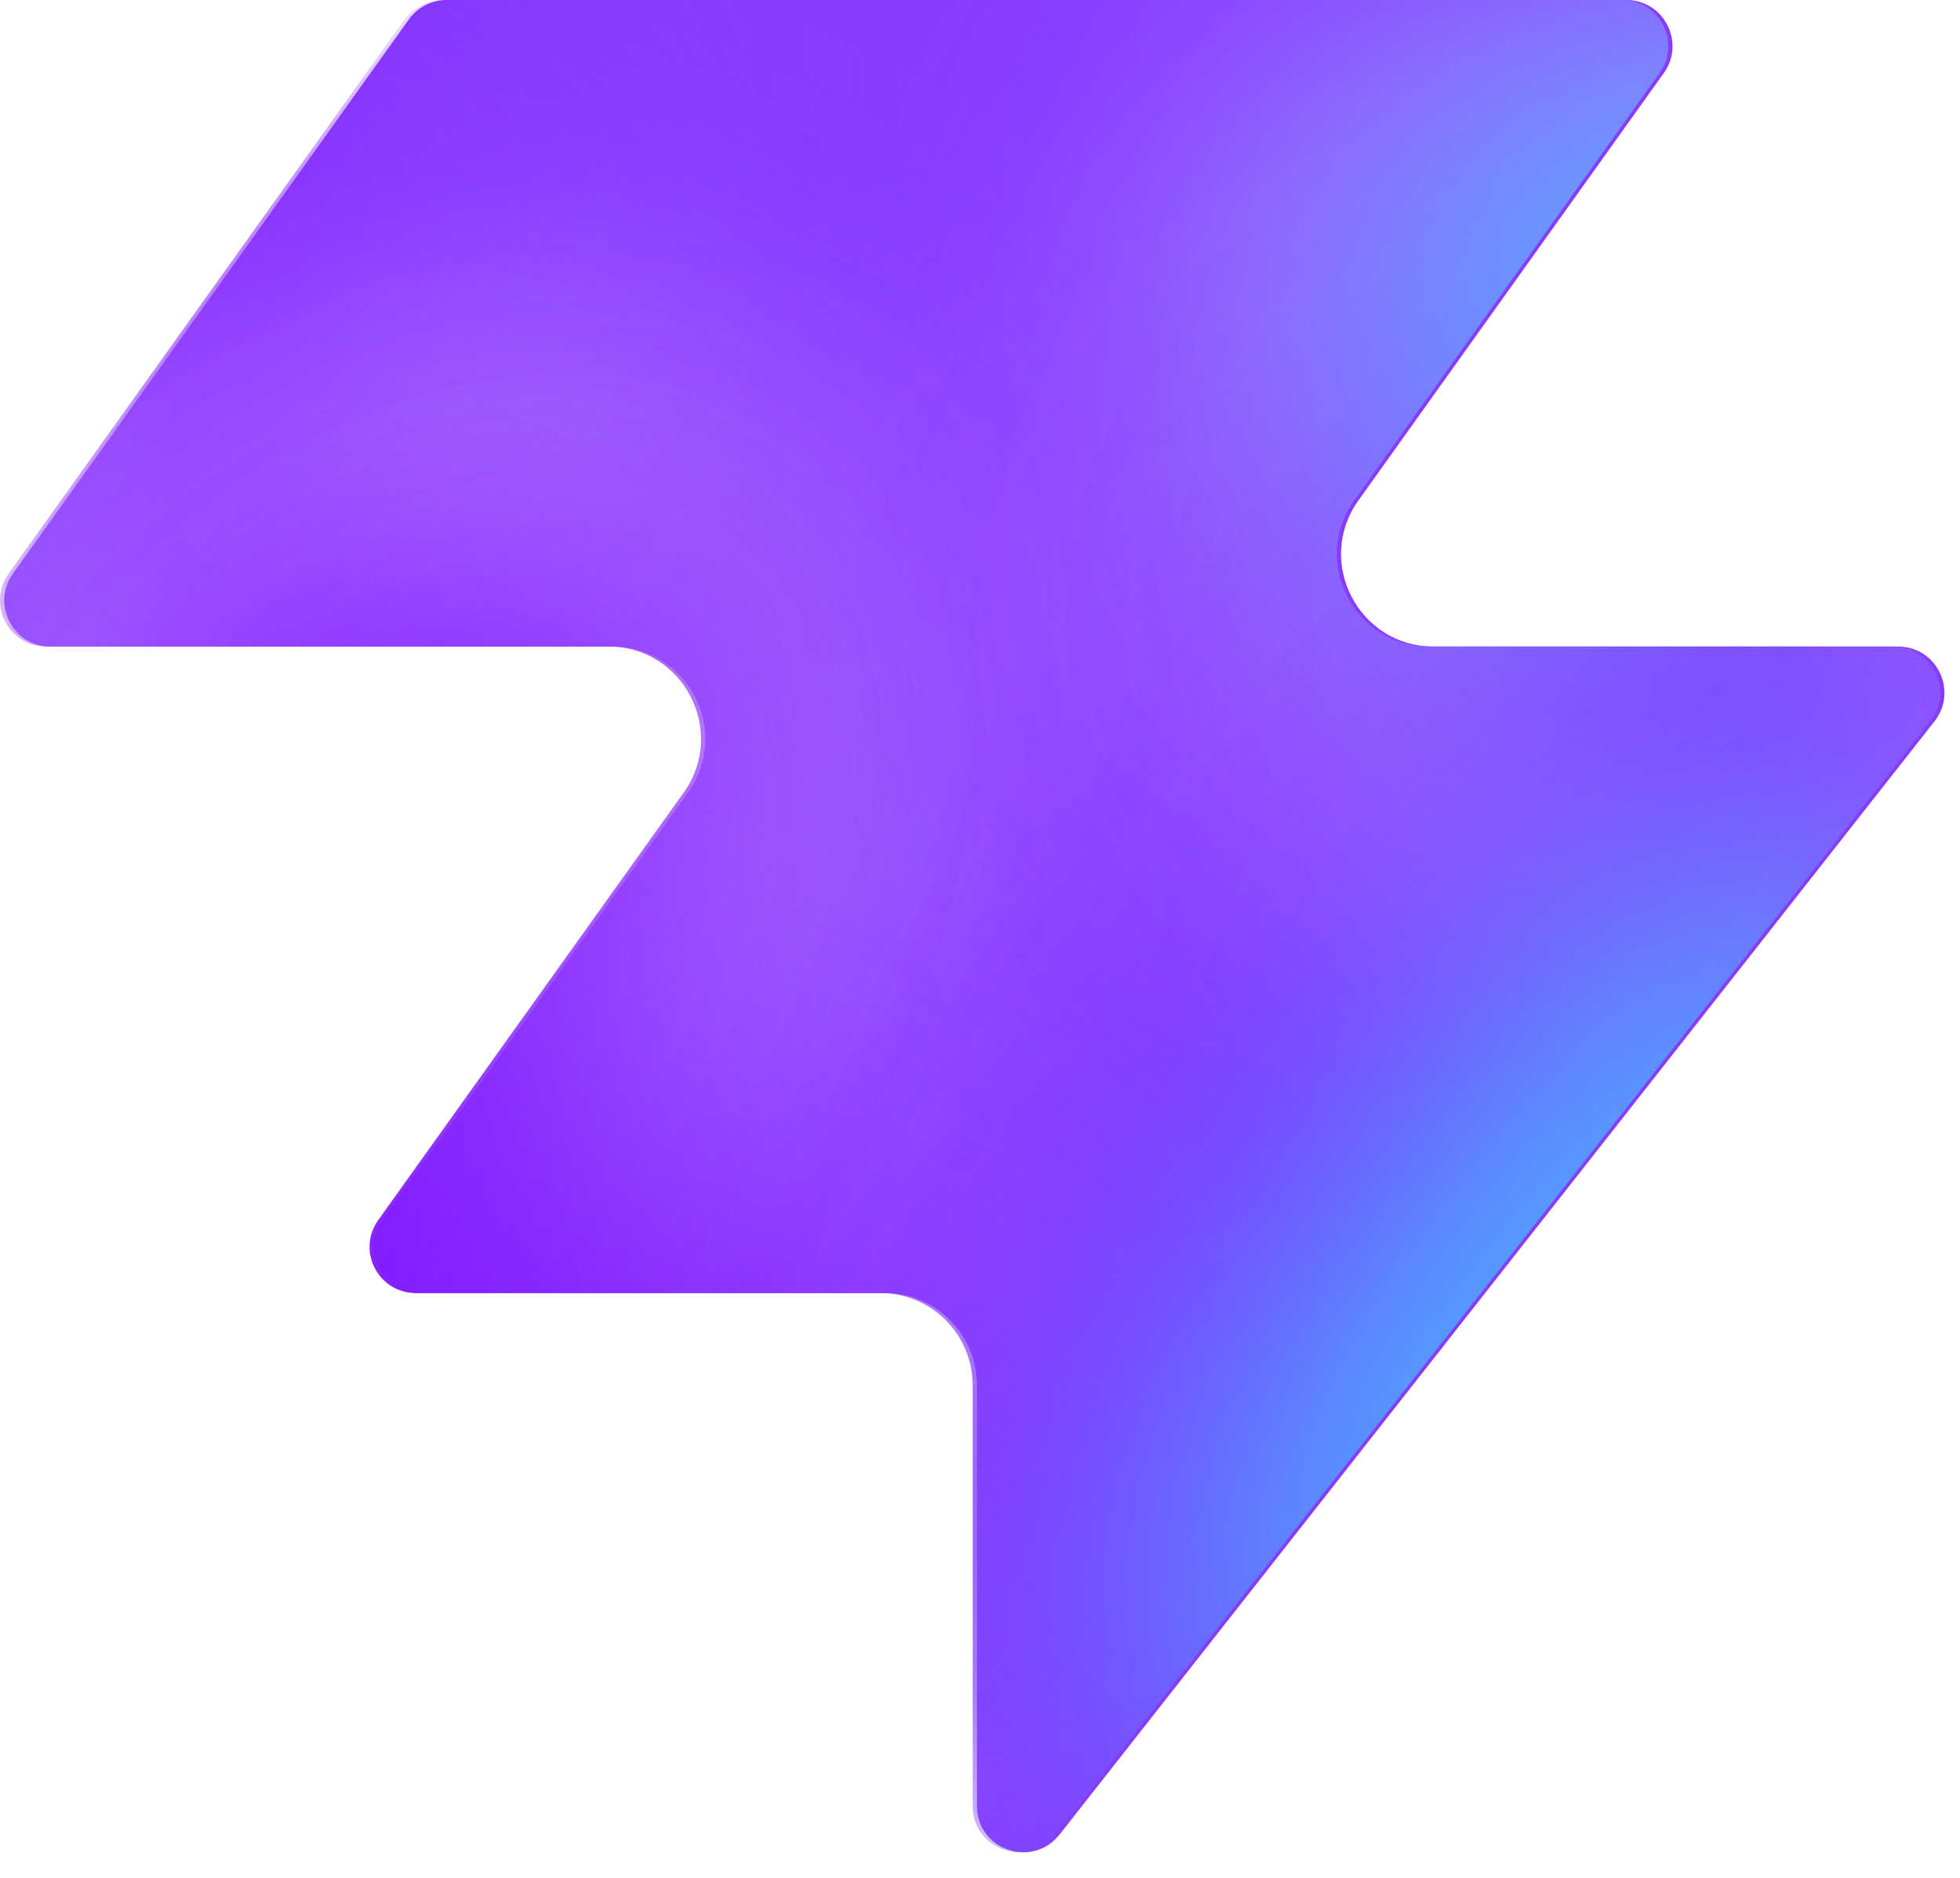
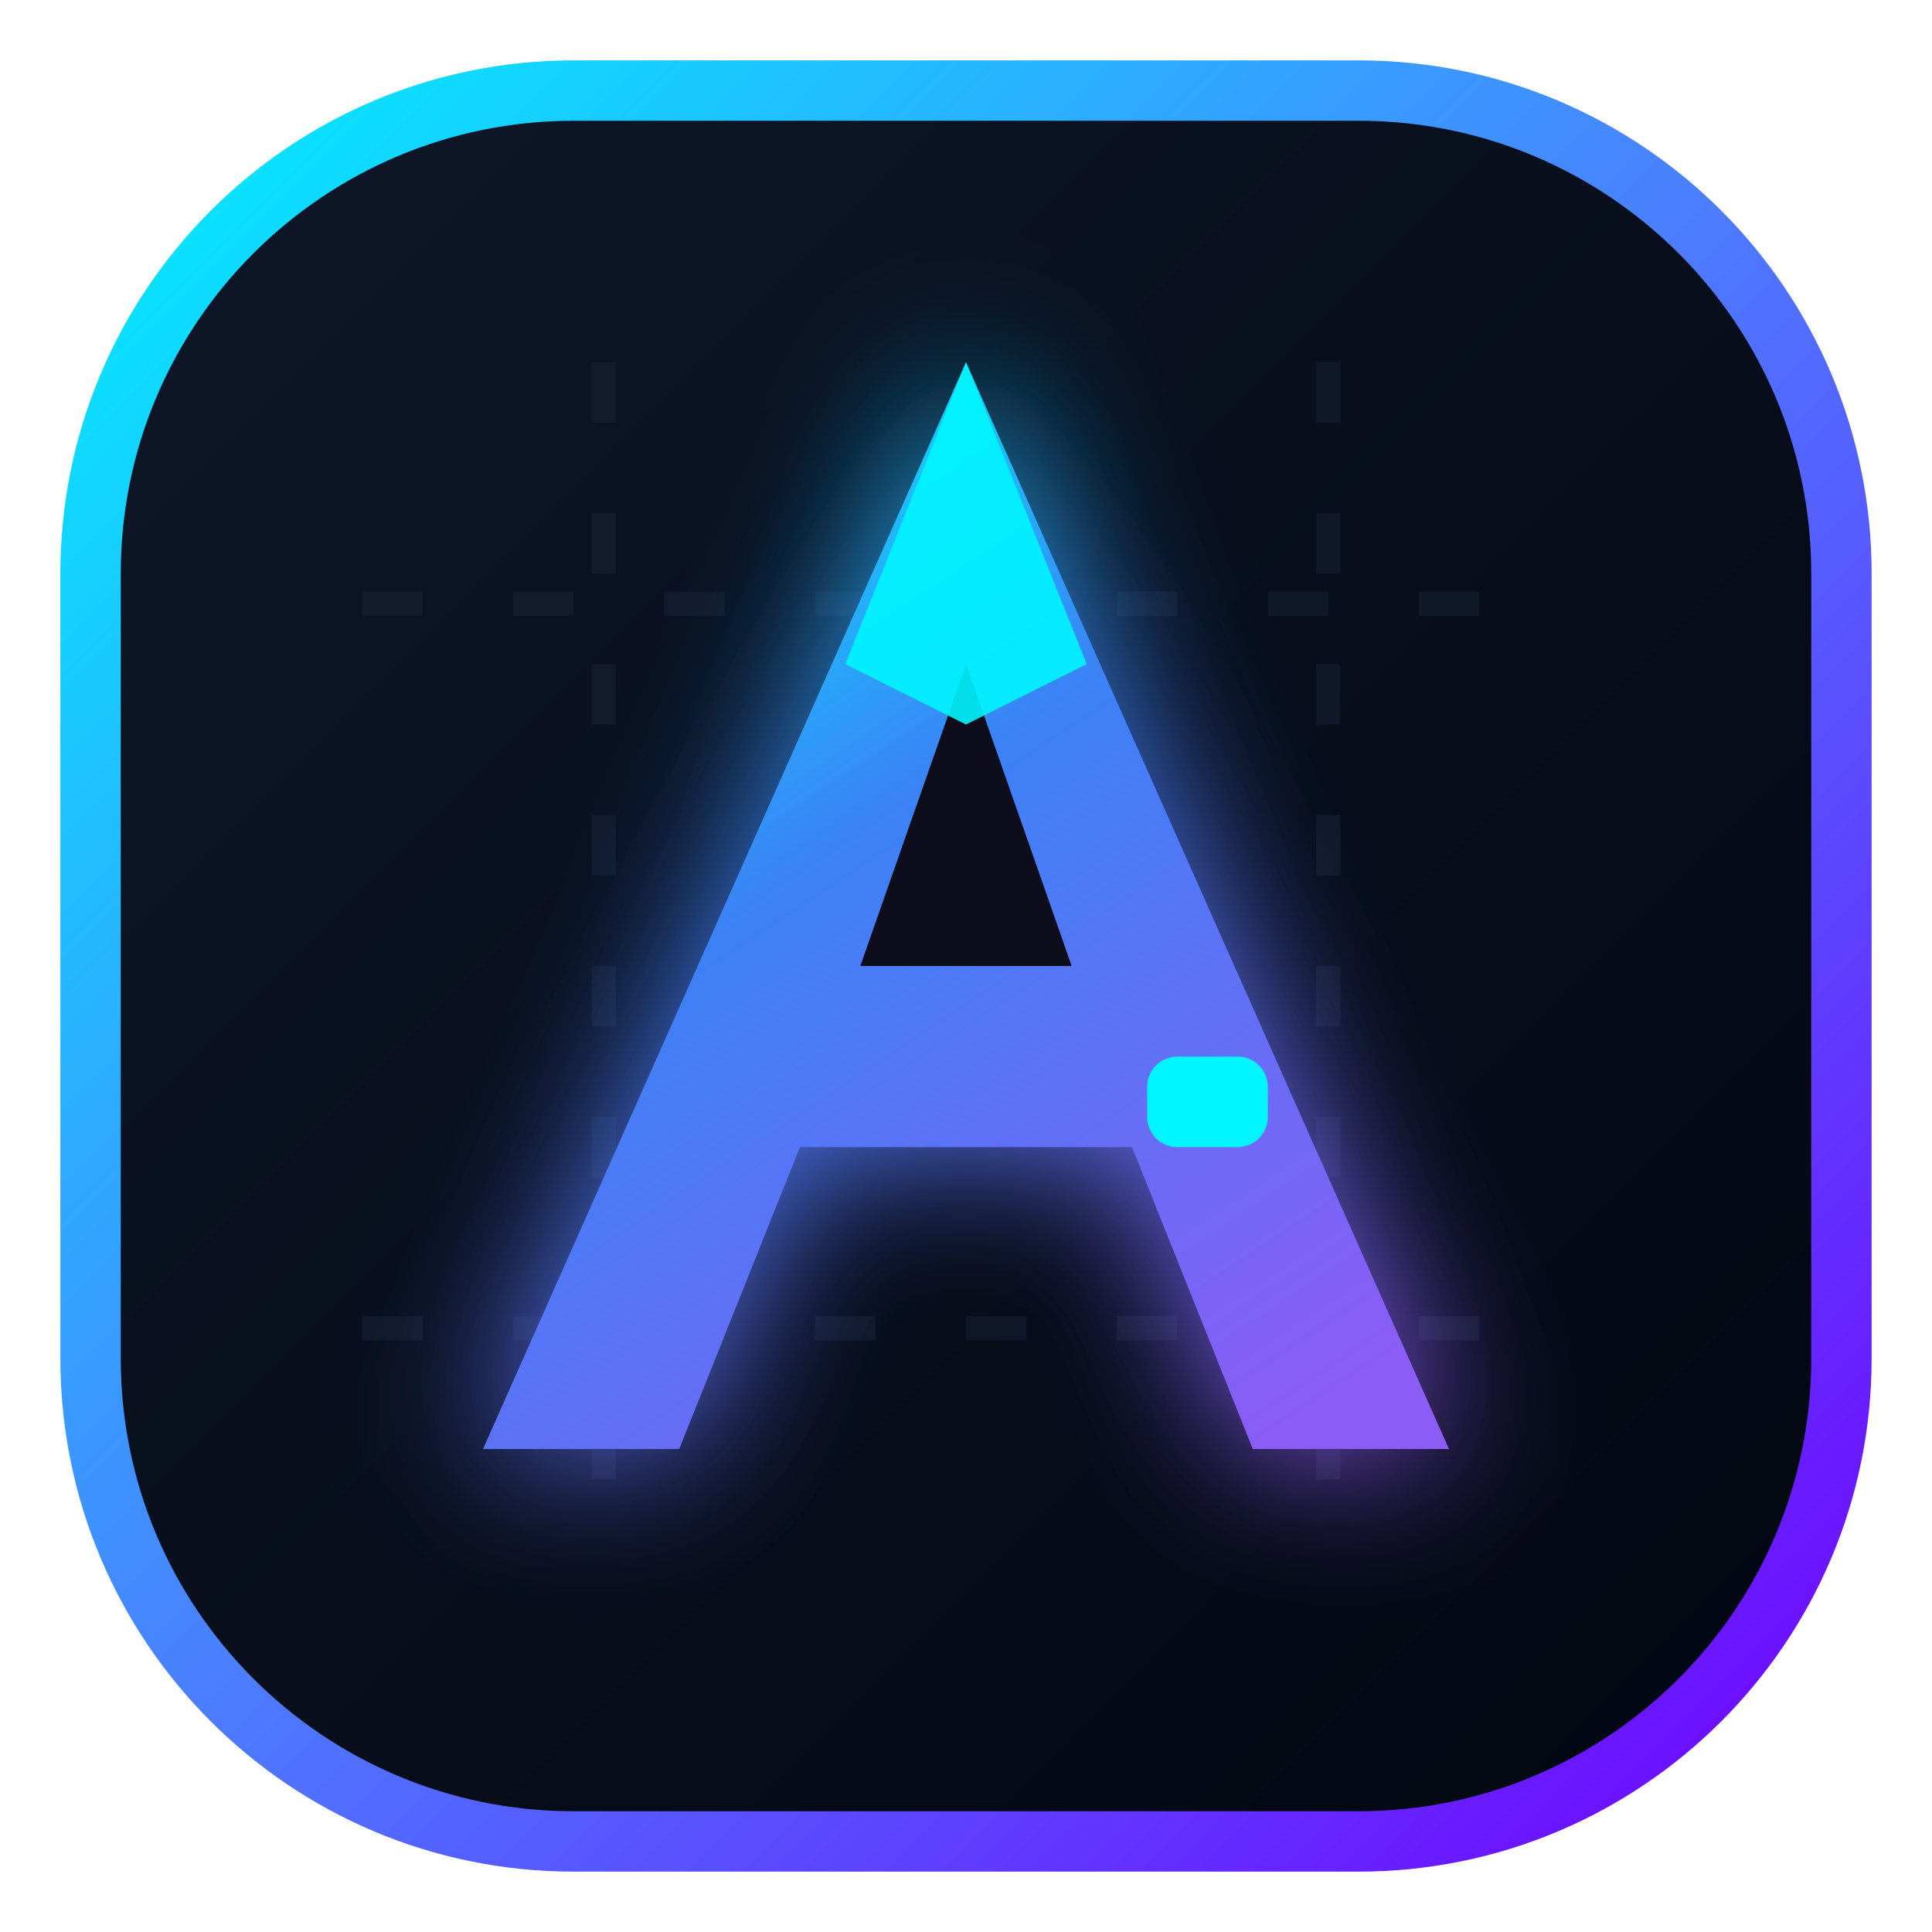
- <svg xmlns="http://www.w3.org/2000/svg" width="48" height="46" fill="none" viewBox="0 0 48 46">
-   <path fill="#863bff" d="M25.946 44.938c-.664.845-2.021.375-2.021-.698V33.937a2.26 2.26 0 0 0-2.262-2.262H10.287c-.92 0-1.456-1.04-.92-1.788l7.48-10.471c1.07-1.497 0-3.578-1.842-3.578H1.237c-.92 0-1.456-1.04-.92-1.788L10.013.474c.214-.297.556-.474.92-.474h28.894c.92 0 1.456 1.04.92 1.788l-7.48 10.471c-1.07 1.498 0 3.579 1.842 3.579h11.377c.943 0 1.473 1.088.89 1.83L25.947 44.94z" style="fill:#863bff;fill:color(display-p3 .525 .23 1);fill-opacity:1" />
-   <mask id="a" width="48" height="46" x="0" y="0" maskUnits="userSpaceOnUse" style="mask-type:alpha">
-     <path fill="#000" d="M25.842 44.938c-.664.844-2.021.375-2.021-.698V33.937a2.26 2.26 0 0 0-2.262-2.262H10.183c-.92 0-1.456-1.04-.92-1.788l7.48-10.471c1.07-1.498 0-3.579-1.842-3.579H1.133c-.92 0-1.456-1.04-.92-1.787L9.91.473c.214-.297.556-.474.92-.474h28.894c.92 0 1.456 1.04.92 1.788l-7.48 10.471c-1.07 1.498 0 3.578 1.842 3.578h11.377c.943 0 1.473 1.088.89 1.832L25.843 44.94z" style="fill:#000;fill-opacity:1" />
-   </mask>
-   <g mask="url(#a)">
-     <g filter="url(#b)">
-       <ellipse cx="5.508" cy="14.704" fill="#ede6ff" rx="5.508" ry="14.704" style="fill:#ede6ff;fill:color(display-p3 .927 .903 1);fill-opacity:1" transform="matrix(.00324 1 1 -.00324 -4.47 31.516)" />
-     </g>
-     <g filter="url(#c)">
-       <ellipse cx="10.399" cy="29.851" fill="#ede6ff" rx="10.399" ry="29.851" style="fill:#ede6ff;fill:color(display-p3 .927 .903 1);fill-opacity:1" transform="matrix(.00324 1 1 -.00324 -39.328 7.883)" />
-     </g>
-     <g filter="url(#d)">
-       <ellipse cx="5.508" cy="30.487" fill="#7e14ff" rx="5.508" ry="30.487" style="fill:#7e14ff;fill:color(display-p3 .492 .077 1);fill-opacity:1" transform="rotate(89.814 -25.913 -14.639)scale(1 -1)" />
-     </g>
-     <g filter="url(#e)">
-       <ellipse cx="5.508" cy="30.599" fill="#7e14ff" rx="5.508" ry="30.599" style="fill:#7e14ff;fill:color(display-p3 .492 .077 1);fill-opacity:1" transform="rotate(89.814 -32.644 -3.334)scale(1 -1)" />
-     </g>
-     <g filter="url(#f)">
-       <ellipse cx="5.508" cy="30.599" fill="#7e14ff" rx="5.508" ry="30.599" style="fill:#7e14ff;fill:color(display-p3 .492 .077 1);fill-opacity:1" transform="matrix(.00324 1 1 -.00324 -34.34 30.47)" />
-     </g>
-     <g filter="url(#g)">
-       <ellipse cx="14.072" cy="22.078" fill="#ede6ff" rx="14.072" ry="22.078" style="fill:#ede6ff;fill:color(display-p3 .927 .903 1);fill-opacity:1" transform="rotate(93.35 24.506 48.493)scale(-1 1)" />
-     </g>
-     <g filter="url(#h)">
-       <ellipse cx="3.47" cy="21.501" fill="#7e14ff" rx="3.47" ry="21.501" style="fill:#7e14ff;fill:color(display-p3 .492 .077 1);fill-opacity:1" transform="rotate(89.009 28.708 47.59)scale(-1 1)" />
-     </g>
-     <g filter="url(#i)">
-       <ellipse cx="3.47" cy="21.501" fill="#7e14ff" rx="3.47" ry="21.501" style="fill:#7e14ff;fill:color(display-p3 .492 .077 1);fill-opacity:1" transform="rotate(89.009 28.708 47.59)scale(-1 1)" />
-     </g>
-     <g filter="url(#j)">
-       <ellipse cx=".387" cy="8.972" fill="#7e14ff" rx="4.407" ry="29.108" style="fill:#7e14ff;fill:color(display-p3 .492 .077 1);fill-opacity:1" transform="rotate(39.51 .387 8.972)" />
-     </g>
-     <g filter="url(#k)">
-       <ellipse cx="47.523" cy="-6.092" fill="#7e14ff" rx="4.407" ry="29.108" style="fill:#7e14ff;fill:color(display-p3 .492 .077 1);fill-opacity:1" transform="rotate(37.892 47.523 -6.092)" />
-     </g>
-     <g filter="url(#l)">
-       <ellipse cx="41.412" cy="6.333" fill="#47bfff" rx="5.971" ry="9.665" style="fill:#47bfff;fill:color(display-p3 .28 .748 1);fill-opacity:1" transform="rotate(37.892 41.412 6.333)" />
-     </g>
-     <g filter="url(#m)">
-       <ellipse cx="-1.879" cy="38.332" fill="#7e14ff" rx="4.407" ry="29.108" style="fill:#7e14ff;fill:color(display-p3 .492 .077 1);fill-opacity:1" transform="rotate(37.892 -1.88 38.332)" />
-     </g>
-     <g filter="url(#n)">
-       <ellipse cx="-1.879" cy="38.332" fill="#7e14ff" rx="4.407" ry="29.108" style="fill:#7e14ff;fill:color(display-p3 .492 .077 1);fill-opacity:1" transform="rotate(37.892 -1.88 38.332)" />
-     </g>
-     <g filter="url(#o)">
-       <ellipse cx="35.651" cy="29.907" fill="#7e14ff" rx="4.407" ry="29.108" style="fill:#7e14ff;fill:color(display-p3 .492 .077 1);fill-opacity:1" transform="rotate(37.892 35.651 29.907)" />
-     </g>
-     <g filter="url(#p)">
-       <ellipse cx="38.418" cy="32.4" fill="#47bfff" rx="5.971" ry="15.297" style="fill:#47bfff;fill:color(display-p3 .28 .748 1);fill-opacity:1" transform="rotate(37.892 38.418 32.4)" />
-     </g>
-   </g>
+ <svg xmlns="http://www.w3.org/2000/svg" viewBox="0 0 64 64" width="64" height="64" fill="none">
  <defs>
-     <filter id="b" width="60.045" height="41.654" x="-19.77" y="16.149" color-interpolation-filters="sRGB" filterUnits="userSpaceOnUse">
-       <feFlood flood-opacity="0" result="BackgroundImageFix" />
-       <feBlend in="SourceGraphic" in2="BackgroundImageFix" result="shape" />
-       <feGaussianBlur result="effect1_foregroundBlur_2002_17158" stdDeviation="7.659" />
-     </filter>
-     <filter id="c" width="90.34" height="51.437" x="-54.613" y="-7.533" color-interpolation-filters="sRGB" filterUnits="userSpaceOnUse">
-       <feFlood flood-opacity="0" result="BackgroundImageFix" />
-       <feBlend in="SourceGraphic" in2="BackgroundImageFix" result="shape" />
-       <feGaussianBlur result="effect1_foregroundBlur_2002_17158" stdDeviation="7.659" />
-     </filter>
-     <filter id="d" width="79.355" height="29.4" x="-49.64" y="2.03" color-interpolation-filters="sRGB" filterUnits="userSpaceOnUse">
-       <feFlood flood-opacity="0" result="BackgroundImageFix" />
-       <feBlend in="SourceGraphic" in2="BackgroundImageFix" result="shape" />
-       <feGaussianBlur result="effect1_foregroundBlur_2002_17158" stdDeviation="4.596" />
-     </filter>
-     <filter id="e" width="79.579" height="29.4" x="-45.045" y="20.029" color-interpolation-filters="sRGB" filterUnits="userSpaceOnUse">
-       <feFlood flood-opacity="0" result="BackgroundImageFix" />
-       <feBlend in="SourceGraphic" in2="BackgroundImageFix" result="shape" />
-       <feGaussianBlur result="effect1_foregroundBlur_2002_17158" stdDeviation="4.596" />
-     </filter>
-     <filter id="f" width="79.579" height="29.4" x="-43.513" y="21.178" color-interpolation-filters="sRGB" filterUnits="userSpaceOnUse">
-       <feFlood flood-opacity="0" result="BackgroundImageFix" />
-       <feBlend in="SourceGraphic" in2="BackgroundImageFix" result="shape" />
-       <feGaussianBlur result="effect1_foregroundBlur_2002_17158" stdDeviation="4.596" />
-     </filter>
-     <filter id="g" width="74.749" height="58.852" x="15.756" y="-17.901" color-interpolation-filters="sRGB" filterUnits="userSpaceOnUse">
-       <feFlood flood-opacity="0" result="BackgroundImageFix" />
-       <feBlend in="SourceGraphic" in2="BackgroundImageFix" result="shape" />
-       <feGaussianBlur result="effect1_foregroundBlur_2002_17158" stdDeviation="7.659" />
-     </filter>
-     <filter id="h" width="61.377" height="25.362" x="23.548" y="2.284" color-interpolation-filters="sRGB" filterUnits="userSpaceOnUse">
-       <feFlood flood-opacity="0" result="BackgroundImageFix" />
-       <feBlend in="SourceGraphic" in2="BackgroundImageFix" result="shape" />
-       <feGaussianBlur result="effect1_foregroundBlur_2002_17158" stdDeviation="4.596" />
-     </filter>
-     <filter id="i" width="61.377" height="25.362" x="23.548" y="2.284" color-interpolation-filters="sRGB" filterUnits="userSpaceOnUse">
-       <feFlood flood-opacity="0" result="BackgroundImageFix" />
-       <feBlend in="SourceGraphic" in2="BackgroundImageFix" result="shape" />
-       <feGaussianBlur result="effect1_foregroundBlur_2002_17158" stdDeviation="4.596" />
-     </filter>
-     <filter id="j" width="56.045" height="63.649" x="-27.636" y="-22.853" color-interpolation-filters="sRGB" filterUnits="userSpaceOnUse">
-       <feFlood flood-opacity="0" result="BackgroundImageFix" />
-       <feBlend in="SourceGraphic" in2="BackgroundImageFix" result="shape" />
-       <feGaussianBlur result="effect1_foregroundBlur_2002_17158" stdDeviation="4.596" />
-     </filter>
-     <filter id="k" width="54.814" height="64.646" x="20.116" y="-38.415" color-interpolation-filters="sRGB" filterUnits="userSpaceOnUse">
-       <feFlood flood-opacity="0" result="BackgroundImageFix" />
-       <feBlend in="SourceGraphic" in2="BackgroundImageFix" result="shape" />
-       <feGaussianBlur result="effect1_foregroundBlur_2002_17158" stdDeviation="4.596" />
-     </filter>
-     <filter id="l" width="33.541" height="35.313" x="24.641" y="-11.323" color-interpolation-filters="sRGB" filterUnits="userSpaceOnUse">
-       <feFlood flood-opacity="0" result="BackgroundImageFix" />
-       <feBlend in="SourceGraphic" in2="BackgroundImageFix" result="shape" />
-       <feGaussianBlur result="effect1_foregroundBlur_2002_17158" stdDeviation="4.596" />
-     </filter>
-     <filter id="m" width="54.814" height="64.646" x="-29.286" y="6.009" color-interpolation-filters="sRGB" filterUnits="userSpaceOnUse">
-       <feFlood flood-opacity="0" result="BackgroundImageFix" />
-       <feBlend in="SourceGraphic" in2="BackgroundImageFix" result="shape" />
-       <feGaussianBlur result="effect1_foregroundBlur_2002_17158" stdDeviation="4.596" />
-     </filter>
-     <filter id="n" width="54.814" height="64.646" x="-29.286" y="6.009" color-interpolation-filters="sRGB" filterUnits="userSpaceOnUse">
-       <feFlood flood-opacity="0" result="BackgroundImageFix" />
-       <feBlend in="SourceGraphic" in2="BackgroundImageFix" result="shape" />
-       <feGaussianBlur result="effect1_foregroundBlur_2002_17158" stdDeviation="4.596" />
-     </filter>
-     <filter id="o" width="54.814" height="64.646" x="8.244" y="-2.416" color-interpolation-filters="sRGB" filterUnits="userSpaceOnUse">
-       <feFlood flood-opacity="0" result="BackgroundImageFix" />
-       <feBlend in="SourceGraphic" in2="BackgroundImageFix" result="shape" />
-       <feGaussianBlur result="effect1_foregroundBlur_2002_17158" stdDeviation="4.596" />
-     </filter>
-     <filter id="p" width="39.409" height="43.623" x="18.713" y="10.588" color-interpolation-filters="sRGB" filterUnits="userSpaceOnUse">
-       <feFlood flood-opacity="0" result="BackgroundImageFix" />
-       <feBlend in="SourceGraphic" in2="BackgroundImageFix" result="shape" />
-       <feGaussianBlur result="effect1_foregroundBlur_2002_17158" stdDeviation="4.596" />
+     <linearGradient id="bgGrad" x1="0%" y1="0%" x2="100%" y2="100%">
+       <stop offset="0%" stop-color="#0F172A" />
+       <stop offset="50%" stop-color="#080E1B" />
+       <stop offset="100%" stop-color="#030712" />
+     </linearGradient>
+     <linearGradient id="borderGrad" x1="0%" y1="0%" x2="100%" y2="100%">
+       <stop offset="0%" stop-color="#00F0FF" />
+       <stop offset="50%" stop-color="#4D7CFF" />
+       <stop offset="100%" stop-color="#7000FF" />
+     </linearGradient>
+     <linearGradient id="neonGrad" x1="20%" y1="0%" x2="80%" y2="100%">
+       <stop offset="0%" stop-color="#00F5FF" />
+       <stop offset="40%" stop-color="#3B82F6" />
+       <stop offset="100%" stop-color="#8B5CF6" />
+     </linearGradient>
+     <filter id="glow" x="-20%" y="-20%" width="140%" height="140%">
+       <feGaussianBlur stdDeviation="2.5" result="blur" />
+       <feComposite in="SourceGraphic" in2="blur" operator="over" />
    </filter>
  </defs>
+   <rect x="3" y="3" width="58" height="58" rx="16" fill="url(#bgGrad)" stroke="url(#borderGrad)" stroke-width="2" />
+   <path d="M12 20h40M12 44h40M20 12v40M44 12v40" stroke="#1E293B" stroke-width="0.8" stroke-dasharray="2 3" opacity="0.4" />
+   <g filter="url(#glow)">
+     <path d="M32 12 L16 48 L22.5 48 L26.5 38 L37.5 38 L41.5 48 L48 48 Z" fill="url(#neonGrad)" />
+     <path d="M32 22 L28.5 32 L35.5 32 Z" fill="#080E1B" />
+   </g>
+   <polygon points="32,12 36,22 32,24 28,22" fill="#00F5FF" opacity="0.9" />
+   <rect x="38" y="35" width="4" height="3" rx="1" fill="#00F5FF" />
</svg>
